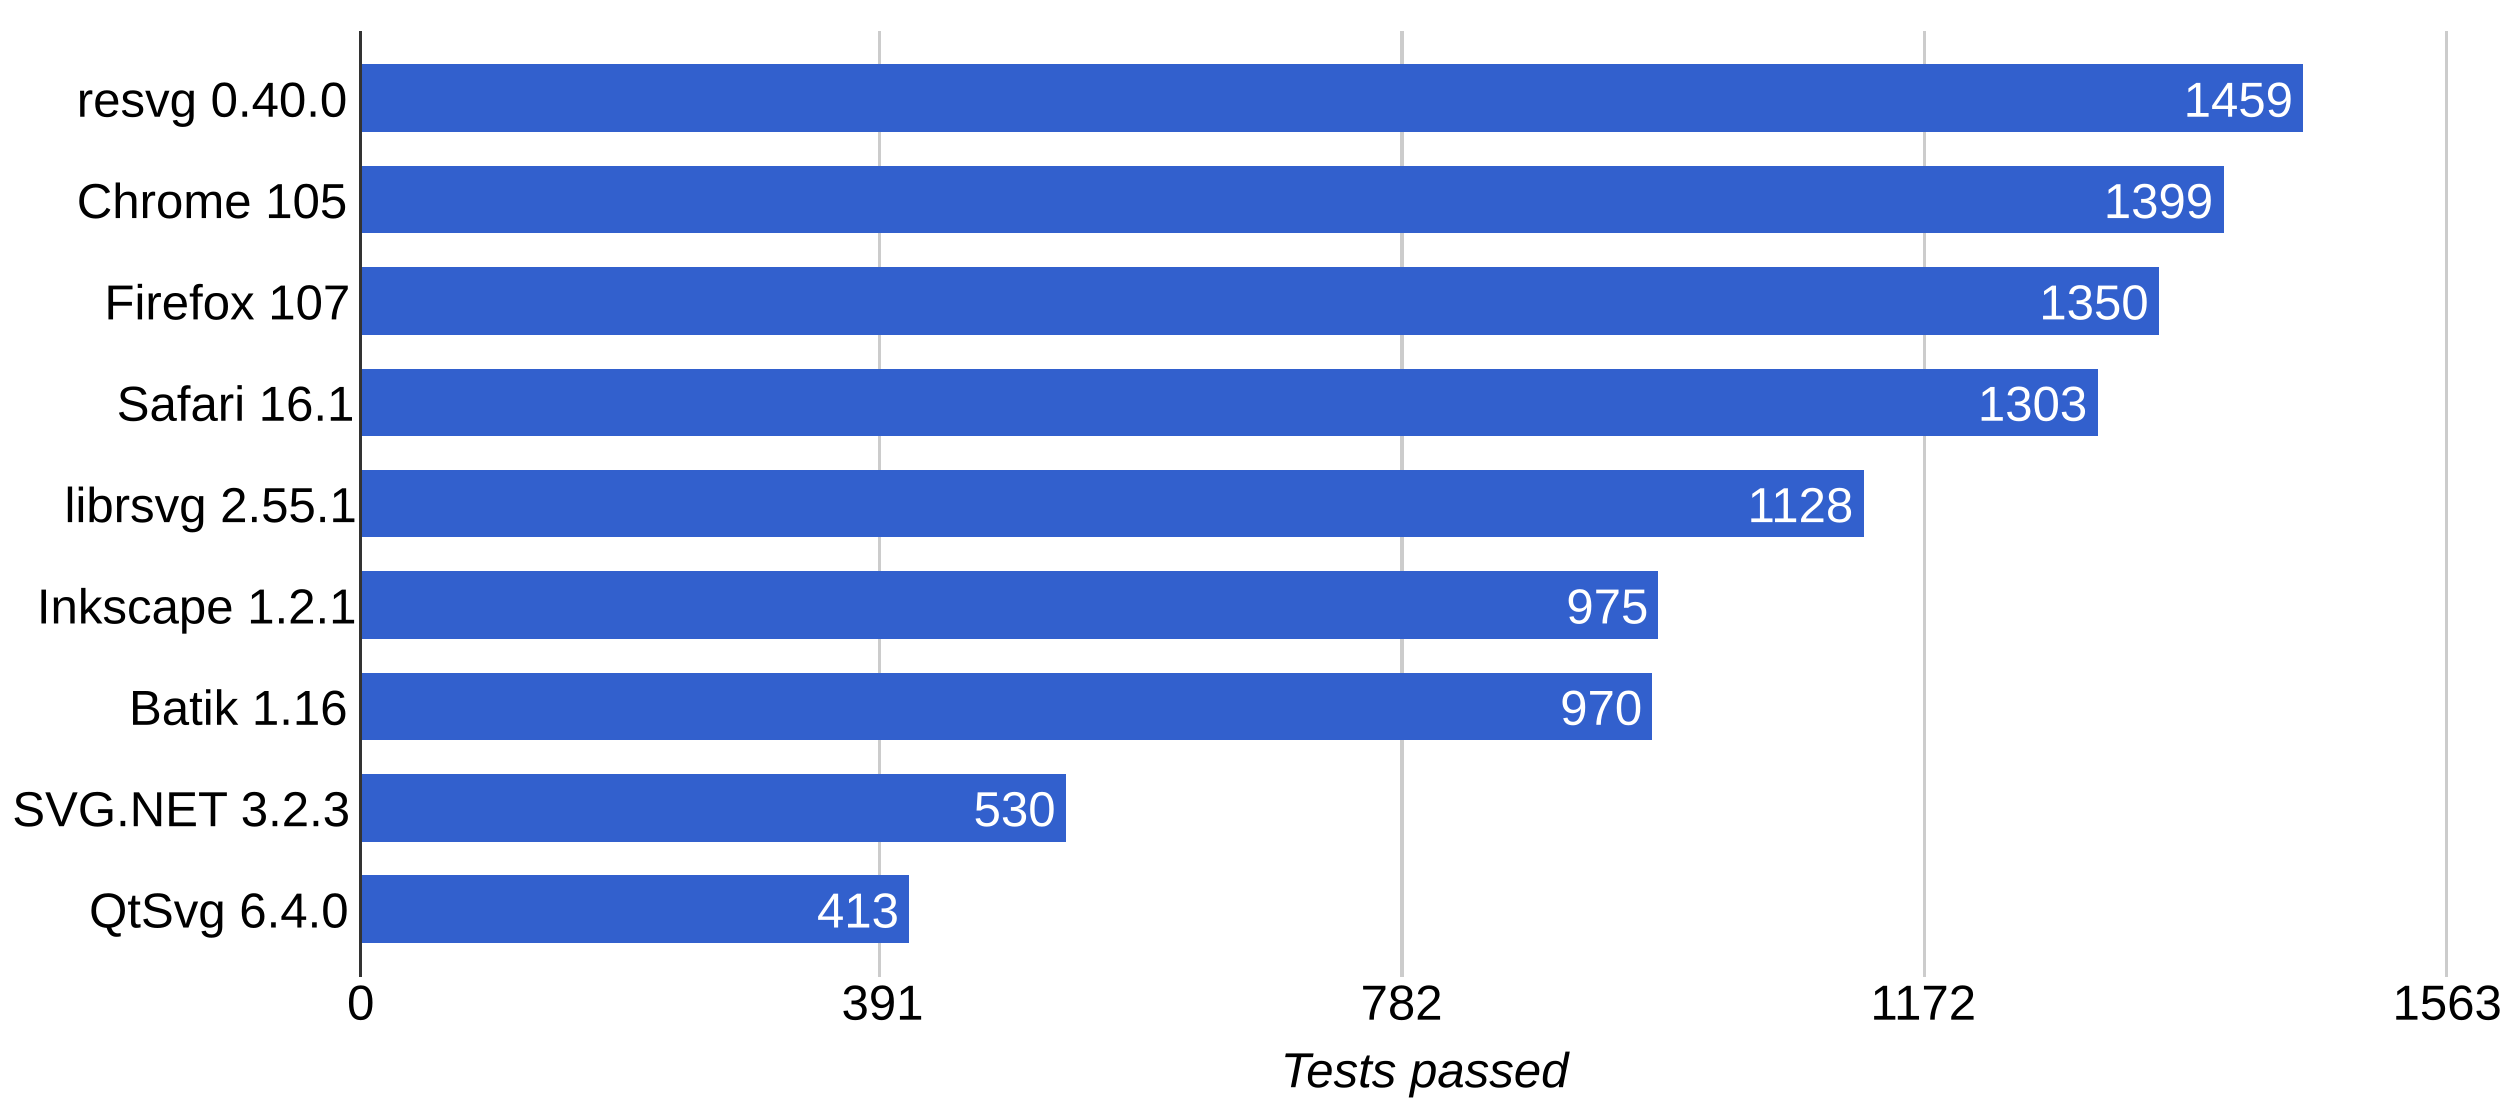
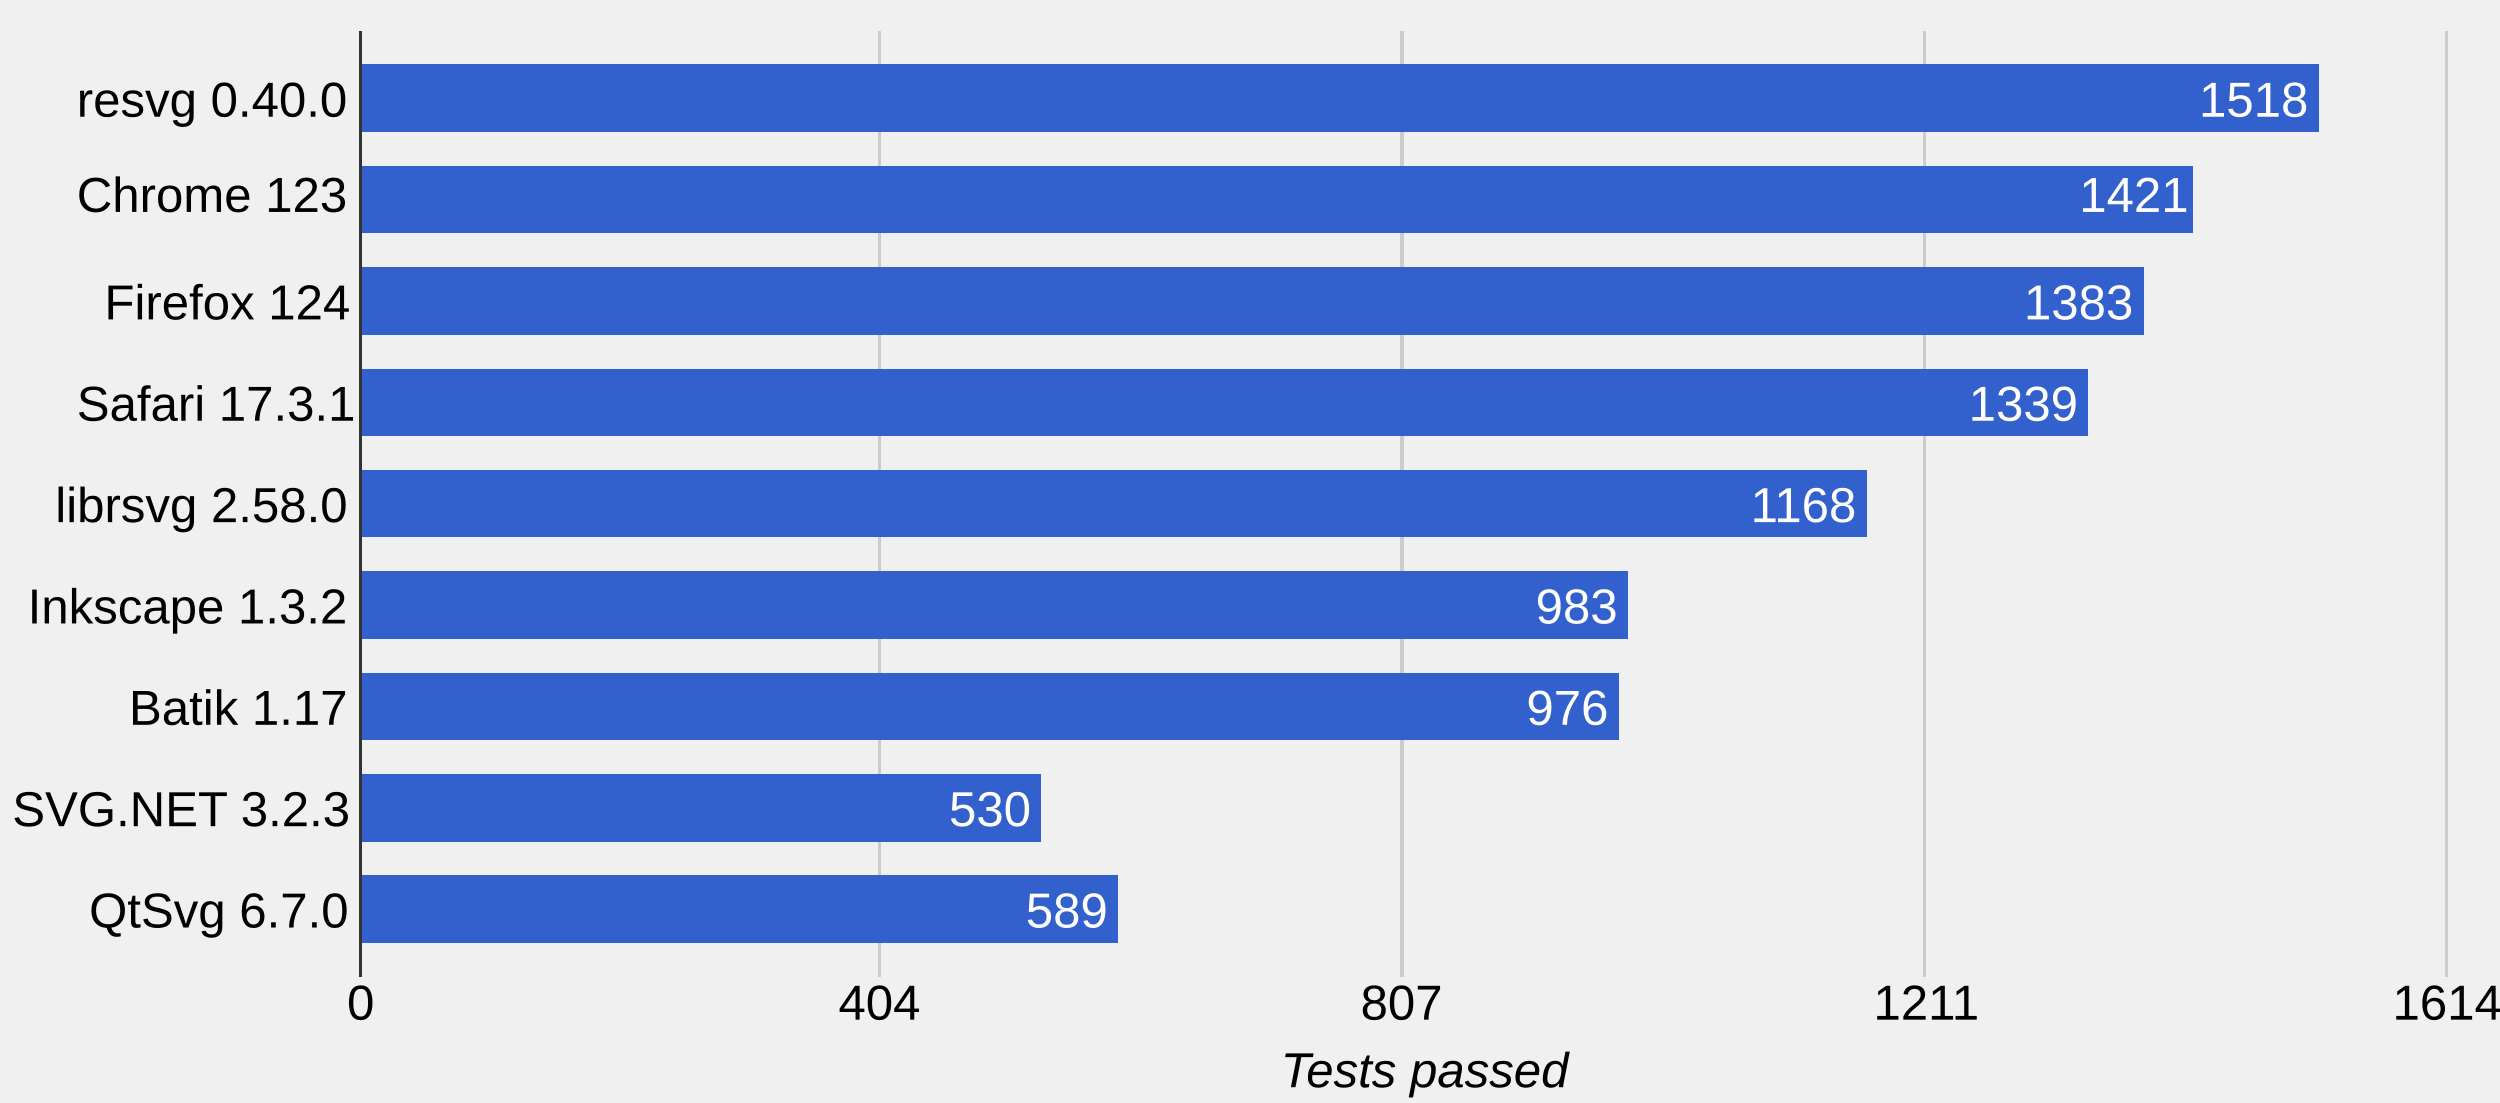
<svg xmlns="http://www.w3.org/2000/svg" height="359" shape-rendering="crispEdges" width="814">
-   <rect width="814" height="359" fill="white" />
  <text font-family="Arial" font-size="16" x="25" y="38">resvg 0.40.0</text>
-   <text font-family="Arial" font-size="16" x="25" y="71">Chrome 105</text>
-   <text font-family="Arial" font-size="16" x="34" y="104">Firefox 107</text>
-   <text font-family="Arial" font-size="16" x="38" y="137">Safari 16.1</text>
-   <text font-family="Arial" font-size="16" x="21" y="170">librsvg 2.55.1</text>
-   <text font-family="Arial" font-size="16" x="12" y="203">Inkscape 1.2.1</text>
-   <text font-family="Arial" font-size="16" x="42" y="236">Batik 1.16</text>
+   <text font-family="Arial" font-size="16" x="25" y="69">Chrome 123</text>
+   <text font-family="Arial" font-size="16" x="34" y="104">Firefox 124</text>
+   <text font-family="Arial" font-size="16" x="25" y="137">Safari 17.3.1</text>
+   <text font-family="Arial" font-size="16" x="18" y="170">librsvg 2.58.0</text>
+   <text font-family="Arial" font-size="16" x="9" y="203">Inkscape 1.3.2</text>
+   <text font-family="Arial" font-size="16" x="42" y="236">Batik 1.17</text>
  <text font-family="Arial" font-size="16" x="4" y="269">SVG.NET 3.2.3</text>
-   <text font-family="Arial" font-size="16" x="29" y="302">QtSvg 6.4.0</text>
+   <text font-family="Arial" font-size="16" x="29" y="302">QtSvg 6.7.0</text>
  <rect fill="#ccc" height="308" width="1" x="117" y="10" />
  <text fill="#000" font-family="Arial" font-size="16" x="113" y="332">0</text>
  <rect fill="#ccc" height="308" width="1" x="286" y="10" />
-   <text fill="#000" font-family="Arial" font-size="16" x="274" y="332">391</text>
+   <text fill="#000" font-family="Arial" font-size="16" x="273" y="332">404</text>
  <rect fill="#ccc" height="308" width="1" x="456" y="10" />
-   <text fill="#000" font-family="Arial" font-size="16" x="443" y="332">782</text>
+   <text fill="#000" font-family="Arial" font-size="16" x="443" y="332">807</text>
  <rect fill="#ccc" height="308" width="1" x="626" y="10" />
-   <text fill="#000" font-family="Arial" font-size="16" x="609" y="332">1172</text>
+   <text fill="#000" font-family="Arial" font-size="16" x="610" y="332">1211</text>
  <rect fill="#ccc" height="308" width="1" x="796" y="10" />
-   <text fill="#000" font-family="Arial" font-size="16" x="779" y="332">1563</text>
-   <rect fill="#3260cd" height="22" width="633" x="117" y="21" />
-   <text fill="#fff" font-family="Arial" font-size="16" x="711" y="38">1459</text>
-   <rect fill="#3260cd" height="22" width="607" x="117" y="54" />
-   <text fill="#fff" font-family="Arial" font-size="16" x="685" y="71">1399</text>
-   <rect fill="#3260cd" height="22" width="586" x="117" y="87" />
-   <text fill="#fff" font-family="Arial" font-size="16" x="664" y="104">1350</text>
-   <rect fill="#3260cd" height="22" width="566" x="117" y="120" />
-   <text fill="#fff" font-family="Arial" font-size="16" x="644" y="137">1303</text>
-   <rect fill="#3260cd" height="22" width="490" x="117" y="153" />
-   <text fill="#fff" font-family="Arial" font-size="16" x="569" y="170">1128</text>
-   <rect fill="#3260cd" height="22" width="423" x="117" y="186" />
-   <text fill="#fff" font-family="Arial" font-size="16" x="510" y="203">975</text>
-   <rect fill="#3260cd" height="22" width="421" x="117" y="219" />
-   <text fill="#fff" font-family="Arial" font-size="16" x="508" y="236">970</text>
-   <rect fill="#3260cd" height="22" width="230" x="117" y="252" />
-   <text fill="#fff" font-family="Arial" font-size="16" x="317" y="269">530</text>
-   <rect fill="#3260cd" height="22" width="179" x="117" y="285" />
-   <text fill="#fff" font-family="Arial" font-size="16" x="266" y="302">413</text>
+   <text fill="#000" font-family="Arial" font-size="16" x="779" y="332">1614</text>
+   <rect fill="#3260cd" height="22" width="638" x="117" y="21" />
+   <text fill="#fff" font-family="Arial" font-size="16" x="716" y="38">1518</text>
+   <rect fill="#3260cd" height="22" width="597" x="117" y="54" />
+   <text fill="#fff" font-family="Arial" font-size="16" x="677" y="69">1421</text>
+   <rect fill="#3260cd" height="22" width="581" x="117" y="87" />
+   <text fill="#fff" font-family="Arial" font-size="16" x="659" y="104">1383</text>
+   <rect fill="#3260cd" height="22" width="563" x="117" y="120" />
+   <text fill="#fff" font-family="Arial" font-size="16" x="641" y="137">1339</text>
+   <rect fill="#3260cd" height="22" width="491" x="117" y="153" />
+   <text fill="#fff" font-family="Arial" font-size="16" x="570" y="170">1168</text>
+   <rect fill="#3260cd" height="22" width="413" x="117" y="186" />
+   <text fill="#fff" font-family="Arial" font-size="16" x="500" y="203">983</text>
+   <rect fill="#3260cd" height="22" width="410" x="117" y="219" />
+   <text fill="#fff" font-family="Arial" font-size="16" x="497" y="236">976</text>
+   <rect fill="#3260cd" height="22" width="222" x="117" y="252" />
+   <text fill="#fff" font-family="Arial" font-size="16" x="309" y="269">530</text>
+   <rect fill="#3260cd" height="22" width="247" x="117" y="285" />
+   <text fill="#fff" font-family="Arial" font-size="16" x="334" y="302">589</text>
  <rect fill="#333" height="308" width="1" x="117" y="10" />
  <text font-family="Arial" font-size="16" font-style="italic" x="417" y="354">Tests passed</text>
</svg>
